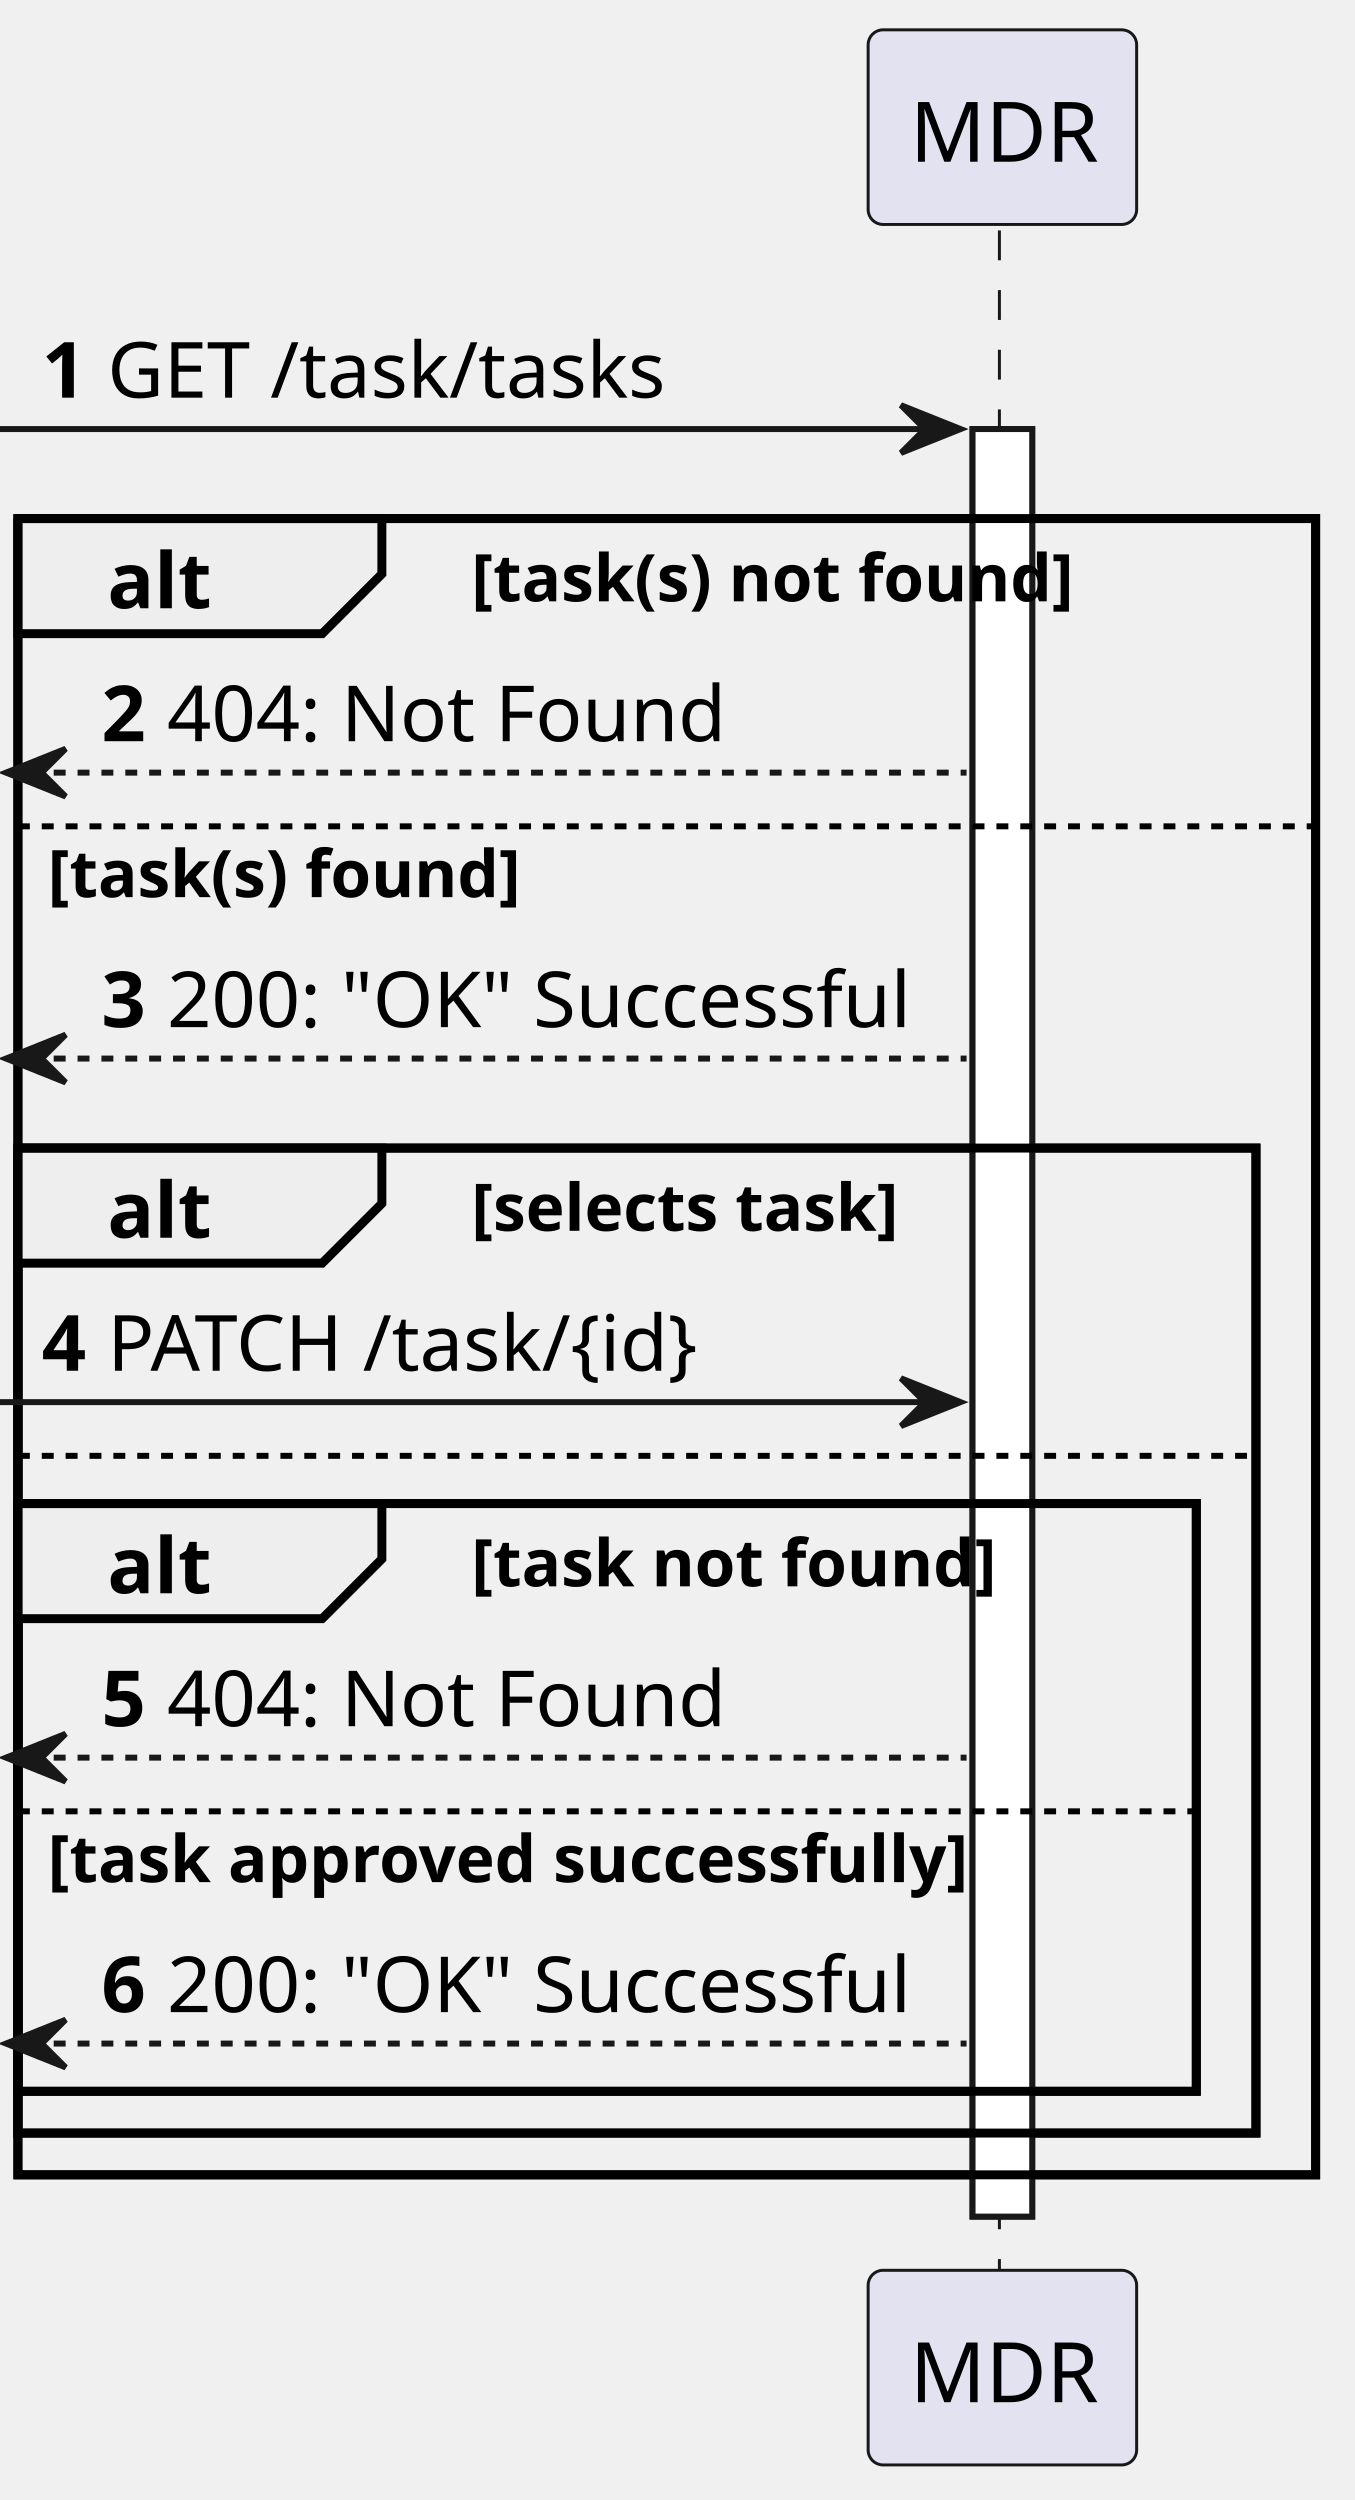
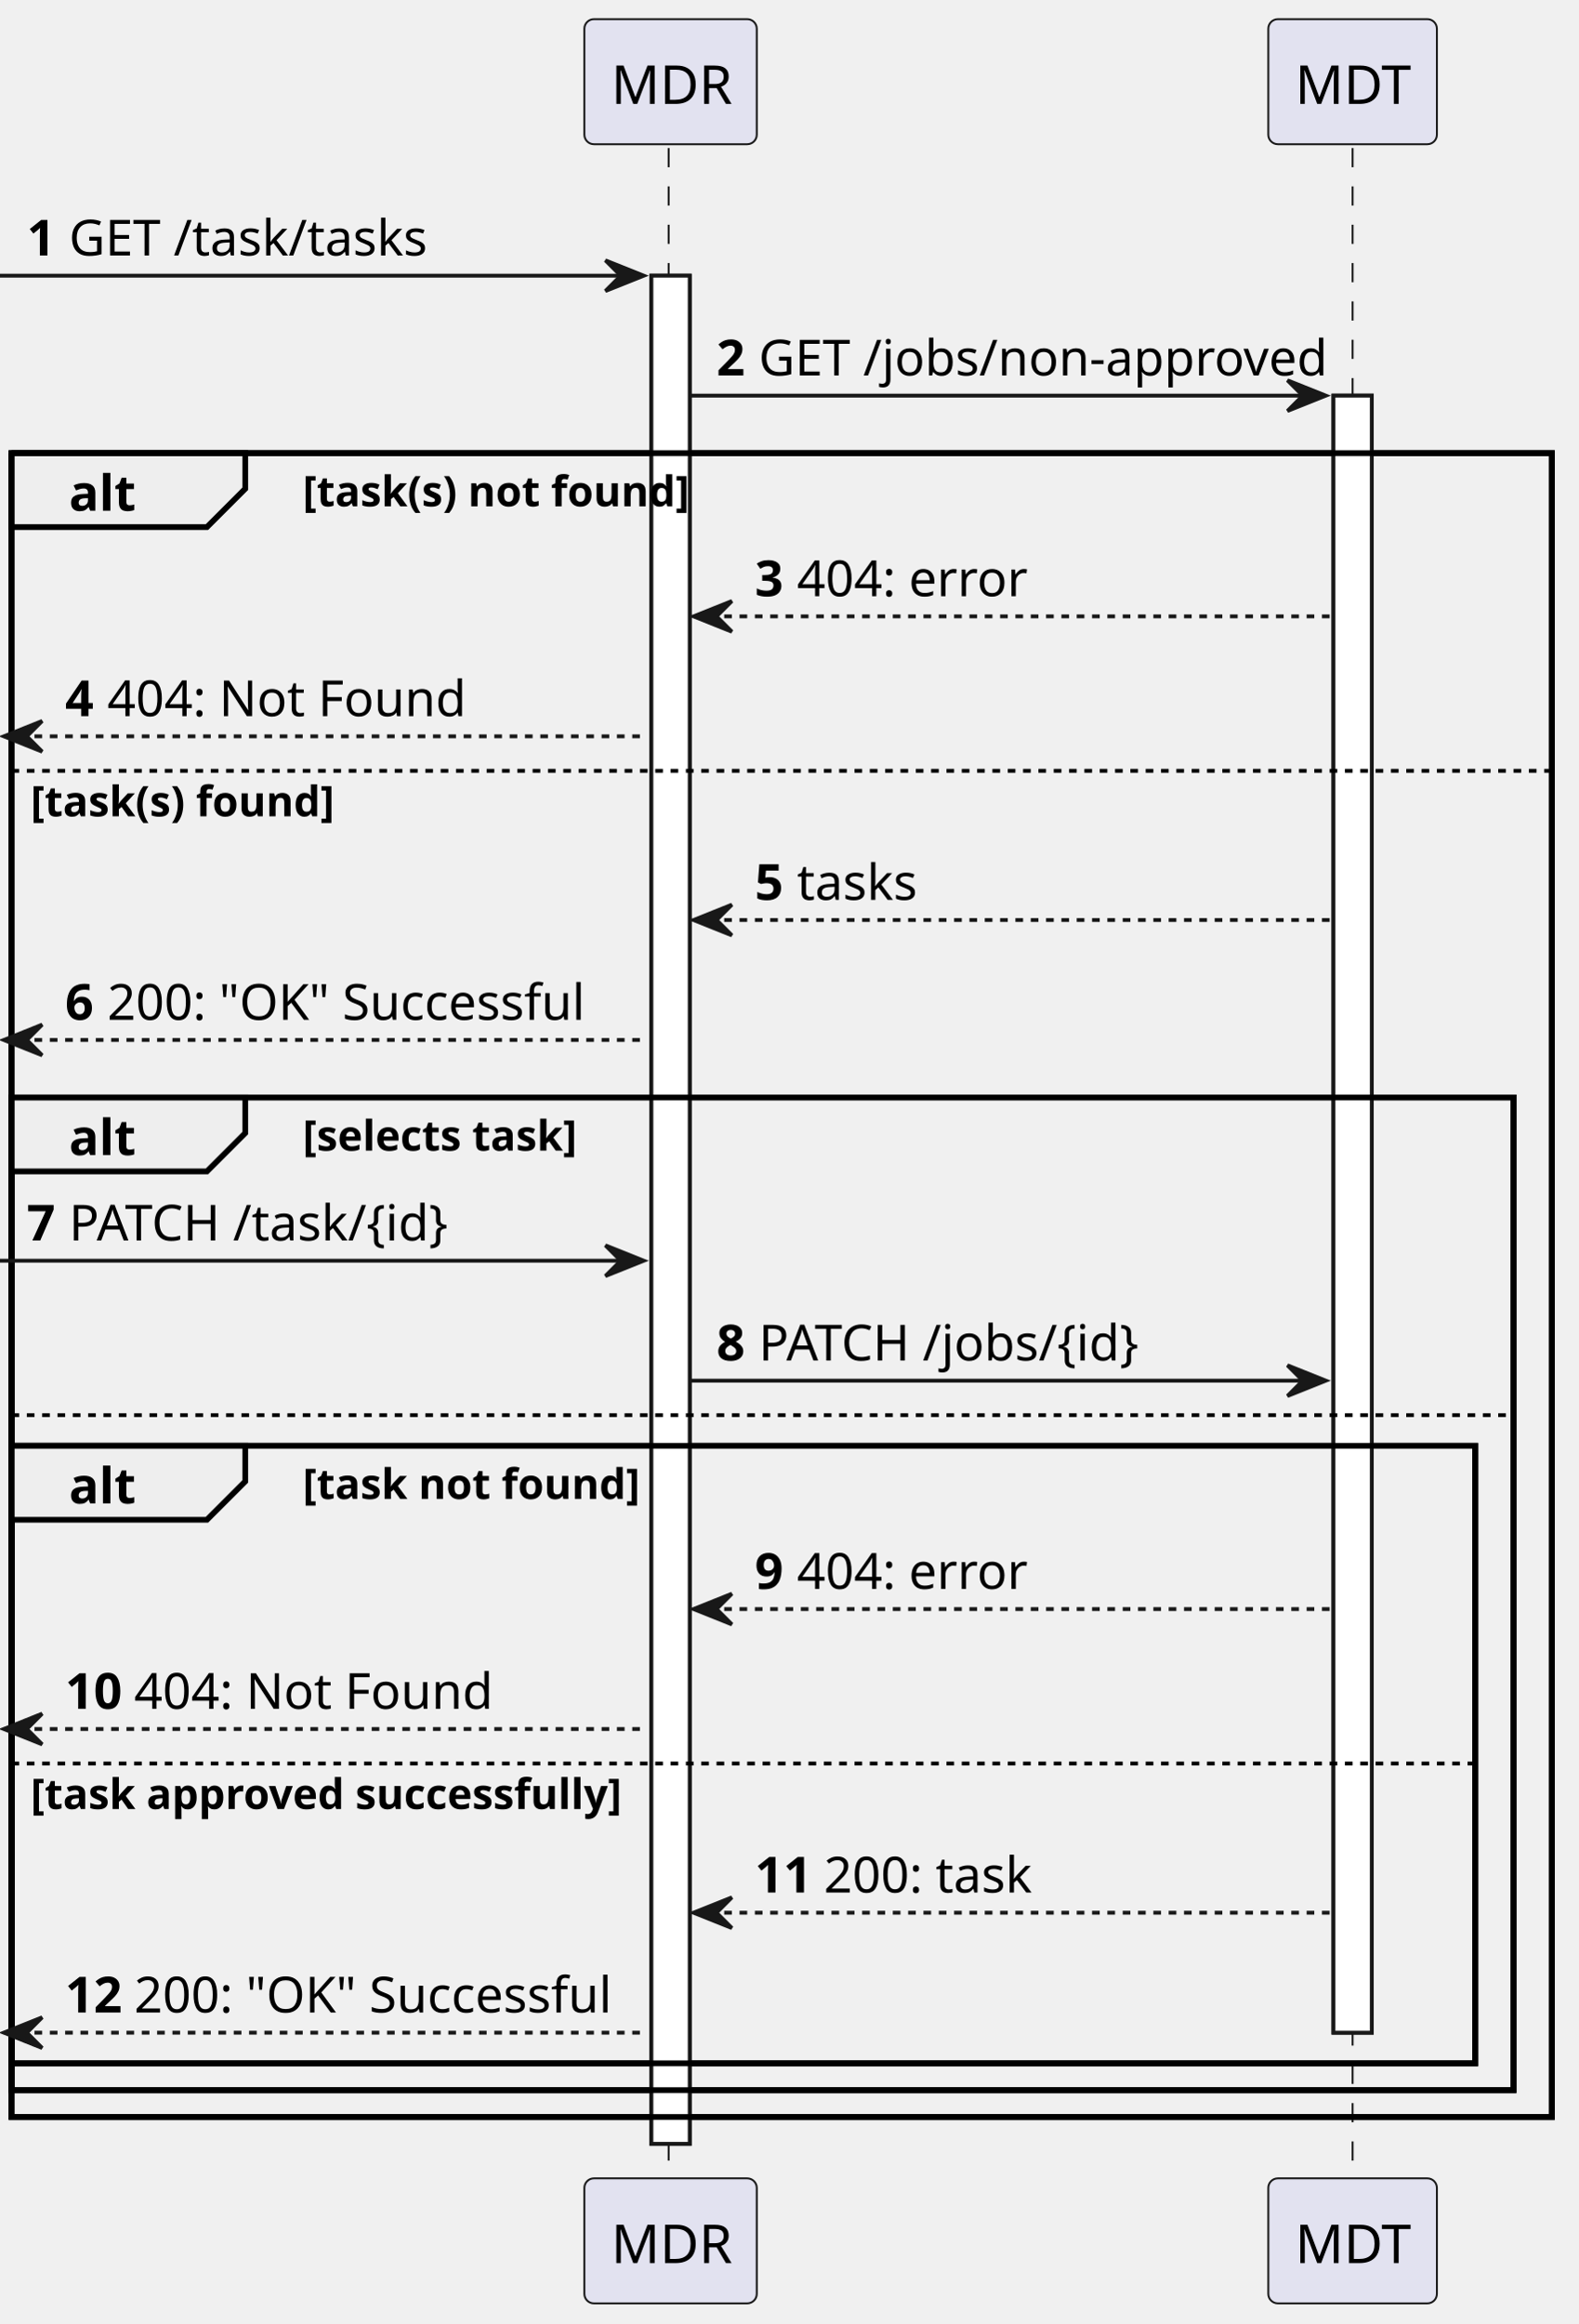
- <svg xmlns="http://www.w3.org/2000/svg" contentStyleType="text/css" height="419px" preserveAspectRatio="none" style="width:227px;height:419px;background:#FFFFFF;" version="1.1" viewBox="0 0 227 419" width="227px" zoomAndPan="magnify">
+ <svg xmlns="http://www.w3.org/2000/svg" contentStyleType="text/css" height="606px" preserveAspectRatio="none" style="width:412px;height:606px;background:#FFFFFF;" version="1.1" viewBox="0 0 412 606" width="412px" zoomAndPan="magnify">
  <defs />
  <g>
-     <rect fill="#FFFFFF" height="299.59" style="stroke:#181818;stroke-width:1.0;" width="10" x="163" y="71.912" />
-     <rect fill="none" height="277.59" style="stroke:#000000;stroke-width:1.5;" width="217.5" x="3" y="86.912" />
-     <rect fill="none" height="165.086" style="stroke:#000000;stroke-width:1.5;" width="207.5" x="3" y="192.416" />
-     <rect fill="none" height="98.504" style="stroke:#000000;stroke-width:1.5;" width="197.5" x="3" y="251.998" />
-     <line style="stroke:#181818;stroke-width:0.5;stroke-dasharray:5.0,5.0;" x1="167.5" x2="167.5" y1="38.621" y2="381.502" />
-     <rect fill="#E2E2F0" height="32.621" rx="2.5" ry="2.5" style="stroke:#181818;stroke-width:0.5;" width="45" x="145.5" y="5" />
-     <text fill="#000000" font-family="sans-serif" font-size="14" lengthAdjust="spacing" textLength="31" x="152.5" y="27.107">MDR</text>
-     <rect fill="#E2E2F0" height="32.621" rx="2.5" ry="2.5" style="stroke:#181818;stroke-width:0.5;" width="45" x="145.5" y="380.502" />
-     <text fill="#000000" font-family="sans-serif" font-size="14" lengthAdjust="spacing" textLength="31" x="152.5" y="402.609">MDR</text>
-     <rect fill="#FFFFFF" height="299.59" style="stroke:#181818;stroke-width:1.0;" width="10" x="163" y="71.912" />
-     <polygon fill="#181818" points="151,67.912,161,71.912,151,75.912,155,71.912" style="stroke:#181818;stroke-width:1.0;" />
-     <line style="stroke:#181818;stroke-width:1.0;" x1="0" x2="157" y1="71.912" y2="71.912" />
+     <rect fill="#FFFFFF" height="487.336" style="stroke:#181818;stroke-width:1.0;" width="10" x="170" y="71.912" />
+     <rect fill="#FFFFFF" height="427.045" style="stroke:#181818;stroke-width:1.0;" width="10" x="348" y="103.203" />
+     <rect fill="none" height="434.045" style="stroke:#000000;stroke-width:1.5;" width="402" x="3" y="118.203" />
+     <rect fill="none" height="258.959" style="stroke:#000000;stroke-width:1.5;" width="392" x="3" y="286.289" />
+     <rect fill="none" height="161.086" style="stroke:#000000;stroke-width:1.5;" width="382" x="3" y="377.162" />
+     <line style="stroke:#181818;stroke-width:0.5;stroke-dasharray:5.0,5.0;" x1="174.5" x2="174.5" y1="38.621" y2="569.248" />
+     <line style="stroke:#181818;stroke-width:0.5;stroke-dasharray:5.0,5.0;" x1="353" x2="353" y1="38.621" y2="569.248" />
+     <rect fill="#E2E2F0" height="32.621" rx="2.5" ry="2.5" style="stroke:#181818;stroke-width:0.5;" width="45" x="152.5" y="5" />
+     <text fill="#000000" font-family="sans-serif" font-size="14" lengthAdjust="spacing" textLength="31" x="159.5" y="27.107">MDR</text>
+     <rect fill="#E2E2F0" height="32.621" rx="2.5" ry="2.5" style="stroke:#181818;stroke-width:0.5;" width="45" x="152.5" y="568.248" />
+     <text fill="#000000" font-family="sans-serif" font-size="14" lengthAdjust="spacing" textLength="31" x="159.5" y="590.356">MDR</text>
+     <rect fill="#E2E2F0" height="32.621" rx="2.5" ry="2.5" style="stroke:#181818;stroke-width:0.5;" width="44" x="331" y="5" />
+     <text fill="#000000" font-family="sans-serif" font-size="14" lengthAdjust="spacing" textLength="30" x="338" y="27.107">MDT</text>
+     <rect fill="#E2E2F0" height="32.621" rx="2.5" ry="2.5" style="stroke:#181818;stroke-width:0.5;" width="44" x="331" y="568.248" />
+     <text fill="#000000" font-family="sans-serif" font-size="14" lengthAdjust="spacing" textLength="30" x="338" y="590.356">MDT</text>
+     <rect fill="#FFFFFF" height="487.336" style="stroke:#181818;stroke-width:1.0;" width="10" x="170" y="71.912" />
+     <rect fill="#FFFFFF" height="427.045" style="stroke:#181818;stroke-width:1.0;" width="10" x="348" y="103.203" />
+     <polygon fill="#181818" points="158,67.912,168,71.912,158,75.912,162,71.912" style="stroke:#181818;stroke-width:1.0;" />
+     <line style="stroke:#181818;stroke-width:1.0;" x1="0" x2="164" y1="71.912" y2="71.912" />
    <text fill="#000000" font-family="sans-serif" font-size="13" font-weight="bold" lengthAdjust="spacing" textLength="7" x="7" y="66.649">1</text>
    <text fill="#000000" font-family="sans-serif" font-size="13" lengthAdjust="spacing" textLength="95" x="18" y="66.649">GET /task/tasks</text>
-     <path d="M3,86.912 L64,86.912 L64,96.203 L54,106.203 L3,106.203 L3,86.912 " fill="#EEEEEE" style="stroke:#000000;stroke-width:1.5;" />
-     <rect fill="none" height="277.59" style="stroke:#000000;stroke-width:1.5;" width="217.5" x="3" y="86.912" />
-     <text fill="#000000" font-family="sans-serif" font-size="13" font-weight="bold" lengthAdjust="spacing" textLength="16" x="18" y="101.94">alt</text>
-     <text fill="#000000" font-family="sans-serif" font-size="11" font-weight="bold" lengthAdjust="spacing" textLength="103" x="79" y="100.782">[task(s) not found]</text>
-     <polygon fill="#181818" points="11,125.494,1,129.494,11,133.494,7,129.494" style="stroke:#181818;stroke-width:1.0;" />
-     <line style="stroke:#181818;stroke-width:1.0;stroke-dasharray:2.0,2.0;" x1="5" x2="162" y1="129.494" y2="129.494" />
-     <text fill="#000000" font-family="sans-serif" font-size="13" font-weight="bold" lengthAdjust="spacing" textLength="7" x="17" y="124.231">2</text>
-     <text fill="#000000" font-family="sans-serif" font-size="13" lengthAdjust="spacing" textLength="89" x="28" y="124.231">404: Not Found</text>
-     <line style="stroke:#000000;stroke-width:1.0;stroke-dasharray:2.0,2.0;" x1="3" x2="220.5" y1="138.494" y2="138.494" />
-     <text fill="#000000" font-family="sans-serif" font-size="11" font-weight="bold" lengthAdjust="spacing" textLength="82" x="8" y="150.364">[task(s) found]</text>
-     <polygon fill="#181818" points="11,173.416,1,177.416,11,181.416,7,177.416" style="stroke:#181818;stroke-width:1.0;" />
-     <line style="stroke:#181818;stroke-width:1.0;stroke-dasharray:2.0,2.0;" x1="5" x2="162" y1="177.416" y2="177.416" />
-     <text fill="#000000" font-family="sans-serif" font-size="13" font-weight="bold" lengthAdjust="spacing" textLength="7" x="17" y="172.153">3</text>
-     <text fill="#000000" font-family="sans-serif" font-size="13" lengthAdjust="spacing" textLength="126" x="28" y="172.153">200: "OK" Successful</text>
-     <path d="M3,192.416 L64,192.416 L64,201.707 L54,211.707 L3,211.707 L3,192.416 " fill="#EEEEEE" style="stroke:#000000;stroke-width:1.5;" />
-     <rect fill="none" height="165.086" style="stroke:#000000;stroke-width:1.5;" width="207.5" x="3" y="192.416" />
-     <text fill="#000000" font-family="sans-serif" font-size="13" font-weight="bold" lengthAdjust="spacing" textLength="16" x="18" y="207.444">alt</text>
-     <text fill="#000000" font-family="sans-serif" font-size="11" font-weight="bold" lengthAdjust="spacing" textLength="76" x="79" y="206.286">[selects task]</text>
-     <polygon fill="#181818" points="151,230.998,161,234.998,151,238.998,155,234.998" style="stroke:#181818;stroke-width:1.0;" />
-     <line style="stroke:#181818;stroke-width:1.0;" x1="0" x2="157" y1="234.998" y2="234.998" />
-     <text fill="#000000" font-family="sans-serif" font-size="13" font-weight="bold" lengthAdjust="spacing" textLength="7" x="7" y="229.735">4</text>
-     <text fill="#000000" font-family="sans-serif" font-size="13" lengthAdjust="spacing" textLength="98" x="18" y="229.735">PATCH /task/{id}</text>
-     <line style="stroke:#000000;stroke-width:1.0;stroke-dasharray:2.0,2.0;" x1="3" x2="210.5" y1="243.998" y2="243.998" />
-     <path d="M3,251.998 L64,251.998 L64,261.289 L54,271.289 L3,271.289 L3,251.998 " fill="#EEEEEE" style="stroke:#000000;stroke-width:1.5;" />
-     <rect fill="none" height="98.504" style="stroke:#000000;stroke-width:1.5;" width="197.5" x="3" y="251.998" />
-     <text fill="#000000" font-family="sans-serif" font-size="13" font-weight="bold" lengthAdjust="spacing" textLength="16" x="18" y="267.026">alt</text>
-     <text fill="#000000" font-family="sans-serif" font-size="11" font-weight="bold" lengthAdjust="spacing" textLength="88" x="79" y="265.868">[task not found]</text>
-     <polygon fill="#181818" points="11,290.58,1,294.58,11,298.58,7,294.58" style="stroke:#181818;stroke-width:1.0;" />
-     <line style="stroke:#181818;stroke-width:1.0;stroke-dasharray:2.0,2.0;" x1="5" x2="162" y1="294.58" y2="294.58" />
-     <text fill="#000000" font-family="sans-serif" font-size="13" font-weight="bold" lengthAdjust="spacing" textLength="7" x="17" y="289.317">5</text>
-     <text fill="#000000" font-family="sans-serif" font-size="13" lengthAdjust="spacing" textLength="89" x="28" y="289.317">404: Not Found</text>
-     <line style="stroke:#000000;stroke-width:1.0;stroke-dasharray:2.0,2.0;" x1="3" x2="200.5" y1="303.58" y2="303.58" />
-     <text fill="#000000" font-family="sans-serif" font-size="11" font-weight="bold" lengthAdjust="spacing" textLength="160" x="8" y="315.45">[task approved successfully]</text>
-     <polygon fill="#181818" points="11,338.502,1,342.502,11,346.502,7,342.502" style="stroke:#181818;stroke-width:1.0;" />
-     <line style="stroke:#181818;stroke-width:1.0;stroke-dasharray:2.0,2.0;" x1="5" x2="162" y1="342.502" y2="342.502" />
-     <text fill="#000000" font-family="sans-serif" font-size="13" font-weight="bold" lengthAdjust="spacing" textLength="7" x="17" y="337.239">6</text>
-     <text fill="#000000" font-family="sans-serif" font-size="13" lengthAdjust="spacing" textLength="126" x="28" y="337.239">200: "OK" Successful</text>
+     <polygon fill="#181818" points="336,99.203,346,103.203,336,107.203,340,103.203" style="stroke:#181818;stroke-width:1.0;" />
+     <line style="stroke:#181818;stroke-width:1.0;" x1="180" x2="342" y1="103.203" y2="103.203" />
+     <text fill="#000000" font-family="sans-serif" font-size="13" font-weight="bold" lengthAdjust="spacing" textLength="7" x="187" y="97.94">2</text>
+     <text fill="#000000" font-family="sans-serif" font-size="13" lengthAdjust="spacing" textLength="138" x="198" y="97.94">GET /jobs/non-approved</text>
+     <path d="M3,118.203 L64,118.203 L64,127.494 L54,137.494 L3,137.494 L3,118.203 " fill="#EEEEEE" style="stroke:#000000;stroke-width:1.5;" />
+     <rect fill="none" height="434.045" style="stroke:#000000;stroke-width:1.5;" width="402" x="3" y="118.203" />
+     <text fill="#000000" font-family="sans-serif" font-size="13" font-weight="bold" lengthAdjust="spacing" textLength="16" x="18" y="133.231">alt</text>
+     <text fill="#000000" font-family="sans-serif" font-size="11" font-weight="bold" lengthAdjust="spacing" textLength="103" x="79" y="132.073">[task(s) not found]</text>
+     <polygon fill="#181818" points="191,156.785,181,160.785,191,164.785,187,160.785" style="stroke:#181818;stroke-width:1.0;" />
+     <line style="stroke:#181818;stroke-width:1.0;stroke-dasharray:2.0,2.0;" x1="185" x2="347" y1="160.785" y2="160.785" />
+     <text fill="#000000" font-family="sans-serif" font-size="13" font-weight="bold" lengthAdjust="spacing" textLength="7" x="197" y="155.523">3</text>
+     <text fill="#000000" font-family="sans-serif" font-size="13" lengthAdjust="spacing" textLength="55" x="208" y="155.523">404: error</text>
+     <polygon fill="#181818" points="11,188.076,1,192.076,11,196.076,7,192.076" style="stroke:#181818;stroke-width:1.0;" />
+     <line style="stroke:#181818;stroke-width:1.0;stroke-dasharray:2.0,2.0;" x1="5" x2="169" y1="192.076" y2="192.076" />
+     <text fill="#000000" font-family="sans-serif" font-size="13" font-weight="bold" lengthAdjust="spacing" textLength="7" x="17" y="186.814">4</text>
+     <text fill="#000000" font-family="sans-serif" font-size="13" lengthAdjust="spacing" textLength="89" x="28" y="186.814">404: Not Found</text>
+     <line style="stroke:#000000;stroke-width:1.0;stroke-dasharray:2.0,2.0;" x1="3" x2="405" y1="201.076" y2="201.076" />
+     <text fill="#000000" font-family="sans-serif" font-size="11" font-weight="bold" lengthAdjust="spacing" textLength="82" x="8" y="212.946">[task(s) found]</text>
+     <polygon fill="#181818" points="191,235.998,181,239.998,191,243.998,187,239.998" style="stroke:#181818;stroke-width:1.0;" />
+     <line style="stroke:#181818;stroke-width:1.0;stroke-dasharray:2.0,2.0;" x1="185" x2="347" y1="239.998" y2="239.998" />
+     <text fill="#000000" font-family="sans-serif" font-size="13" font-weight="bold" lengthAdjust="spacing" textLength="7" x="197" y="234.735">5</text>
+     <text fill="#000000" font-family="sans-serif" font-size="13" lengthAdjust="spacing" textLength="32" x="208" y="234.735">tasks</text>
+     <polygon fill="#181818" points="11,267.289,1,271.289,11,275.289,7,271.289" style="stroke:#181818;stroke-width:1.0;" />
+     <line style="stroke:#181818;stroke-width:1.0;stroke-dasharray:2.0,2.0;" x1="5" x2="169" y1="271.289" y2="271.289" />
+     <text fill="#000000" font-family="sans-serif" font-size="13" font-weight="bold" lengthAdjust="spacing" textLength="7" x="17" y="266.026">6</text>
+     <text fill="#000000" font-family="sans-serif" font-size="13" lengthAdjust="spacing" textLength="126" x="28" y="266.026">200: "OK" Successful</text>
+     <path d="M3,286.289 L64,286.289 L64,295.58 L54,305.58 L3,305.58 L3,286.289 " fill="#EEEEEE" style="stroke:#000000;stroke-width:1.5;" />
+     <rect fill="none" height="258.959" style="stroke:#000000;stroke-width:1.5;" width="392" x="3" y="286.289" />
+     <text fill="#000000" font-family="sans-serif" font-size="13" font-weight="bold" lengthAdjust="spacing" textLength="16" x="18" y="301.317">alt</text>
+     <text fill="#000000" font-family="sans-serif" font-size="11" font-weight="bold" lengthAdjust="spacing" textLength="76" x="79" y="300.159">[selects task]</text>
+     <polygon fill="#181818" points="158,324.871,168,328.871,158,332.871,162,328.871" style="stroke:#181818;stroke-width:1.0;" />
+     <line style="stroke:#181818;stroke-width:1.0;" x1="0" x2="164" y1="328.871" y2="328.871" />
+     <text fill="#000000" font-family="sans-serif" font-size="13" font-weight="bold" lengthAdjust="spacing" textLength="7" x="7" y="323.608">7</text>
+     <text fill="#000000" font-family="sans-serif" font-size="13" lengthAdjust="spacing" textLength="98" x="18" y="323.608">PATCH /task/{id}</text>
+     <polygon fill="#181818" points="336,356.162,346,360.162,336,364.162,340,360.162" style="stroke:#181818;stroke-width:1.0;" />
+     <line style="stroke:#181818;stroke-width:1.0;" x1="180" x2="342" y1="360.162" y2="360.162" />
+     <text fill="#000000" font-family="sans-serif" font-size="13" font-weight="bold" lengthAdjust="spacing" textLength="7" x="187" y="354.899">8</text>
+     <text fill="#000000" font-family="sans-serif" font-size="13" lengthAdjust="spacing" textLength="97" x="198" y="354.899">PATCH /jobs/{id}</text>
+     <line style="stroke:#000000;stroke-width:1.0;stroke-dasharray:2.0,2.0;" x1="3" x2="395" y1="369.162" y2="369.162" />
+     <path d="M3,377.162 L64,377.162 L64,386.453 L54,396.453 L3,396.453 L3,377.162 " fill="#EEEEEE" style="stroke:#000000;stroke-width:1.5;" />
+     <rect fill="none" height="161.086" style="stroke:#000000;stroke-width:1.5;" width="382" x="3" y="377.162" />
+     <text fill="#000000" font-family="sans-serif" font-size="13" font-weight="bold" lengthAdjust="spacing" textLength="16" x="18" y="392.19">alt</text>
+     <text fill="#000000" font-family="sans-serif" font-size="11" font-weight="bold" lengthAdjust="spacing" textLength="88" x="79" y="391.032">[task not found]</text>
+     <polygon fill="#181818" points="191,415.744,181,419.744,191,423.744,187,419.744" style="stroke:#181818;stroke-width:1.0;" />
+     <line style="stroke:#181818;stroke-width:1.0;stroke-dasharray:2.0,2.0;" x1="185" x2="347" y1="419.744" y2="419.744" />
+     <text fill="#000000" font-family="sans-serif" font-size="13" font-weight="bold" lengthAdjust="spacing" textLength="7" x="197" y="414.481">9</text>
+     <text fill="#000000" font-family="sans-serif" font-size="13" lengthAdjust="spacing" textLength="55" x="208" y="414.481">404: error</text>
+     <polygon fill="#181818" points="11,447.035,1,451.035,11,455.035,7,451.035" style="stroke:#181818;stroke-width:1.0;" />
+     <line style="stroke:#181818;stroke-width:1.0;stroke-dasharray:2.0,2.0;" x1="5" x2="169" y1="451.035" y2="451.035" />
+     <text fill="#000000" font-family="sans-serif" font-size="13" font-weight="bold" lengthAdjust="spacing" textLength="14" x="17" y="445.772">10</text>
+     <text fill="#000000" font-family="sans-serif" font-size="13" lengthAdjust="spacing" textLength="89" x="35" y="445.772">404: Not Found</text>
+     <line style="stroke:#000000;stroke-width:1.0;stroke-dasharray:2.0,2.0;" x1="3" x2="385" y1="460.035" y2="460.035" />
+     <text fill="#000000" font-family="sans-serif" font-size="11" font-weight="bold" lengthAdjust="spacing" textLength="160" x="8" y="471.905">[task approved successfully]</text>
+     <polygon fill="#181818" points="191,494.957,181,498.957,191,502.957,187,498.957" style="stroke:#181818;stroke-width:1.0;" />
+     <line style="stroke:#181818;stroke-width:1.0;stroke-dasharray:2.0,2.0;" x1="185" x2="347" y1="498.957" y2="498.957" />
+     <text fill="#000000" font-family="sans-serif" font-size="13" font-weight="bold" lengthAdjust="spacing" textLength="14" x="197" y="493.694">11</text>
+     <text fill="#000000" font-family="sans-serif" font-size="13" lengthAdjust="spacing" textLength="54" x="215" y="493.694">200: task</text>
+     <polygon fill="#181818" points="11,526.248,1,530.248,11,534.248,7,530.248" style="stroke:#181818;stroke-width:1.0;" />
+     <line style="stroke:#181818;stroke-width:1.0;stroke-dasharray:2.0,2.0;" x1="5" x2="169" y1="530.248" y2="530.248" />
+     <text fill="#000000" font-family="sans-serif" font-size="13" font-weight="bold" lengthAdjust="spacing" textLength="14" x="17" y="524.985">12</text>
+     <text fill="#000000" font-family="sans-serif" font-size="13" lengthAdjust="spacing" textLength="126" x="35" y="524.985">200: "OK" Successful</text>
  </g>
</svg>
